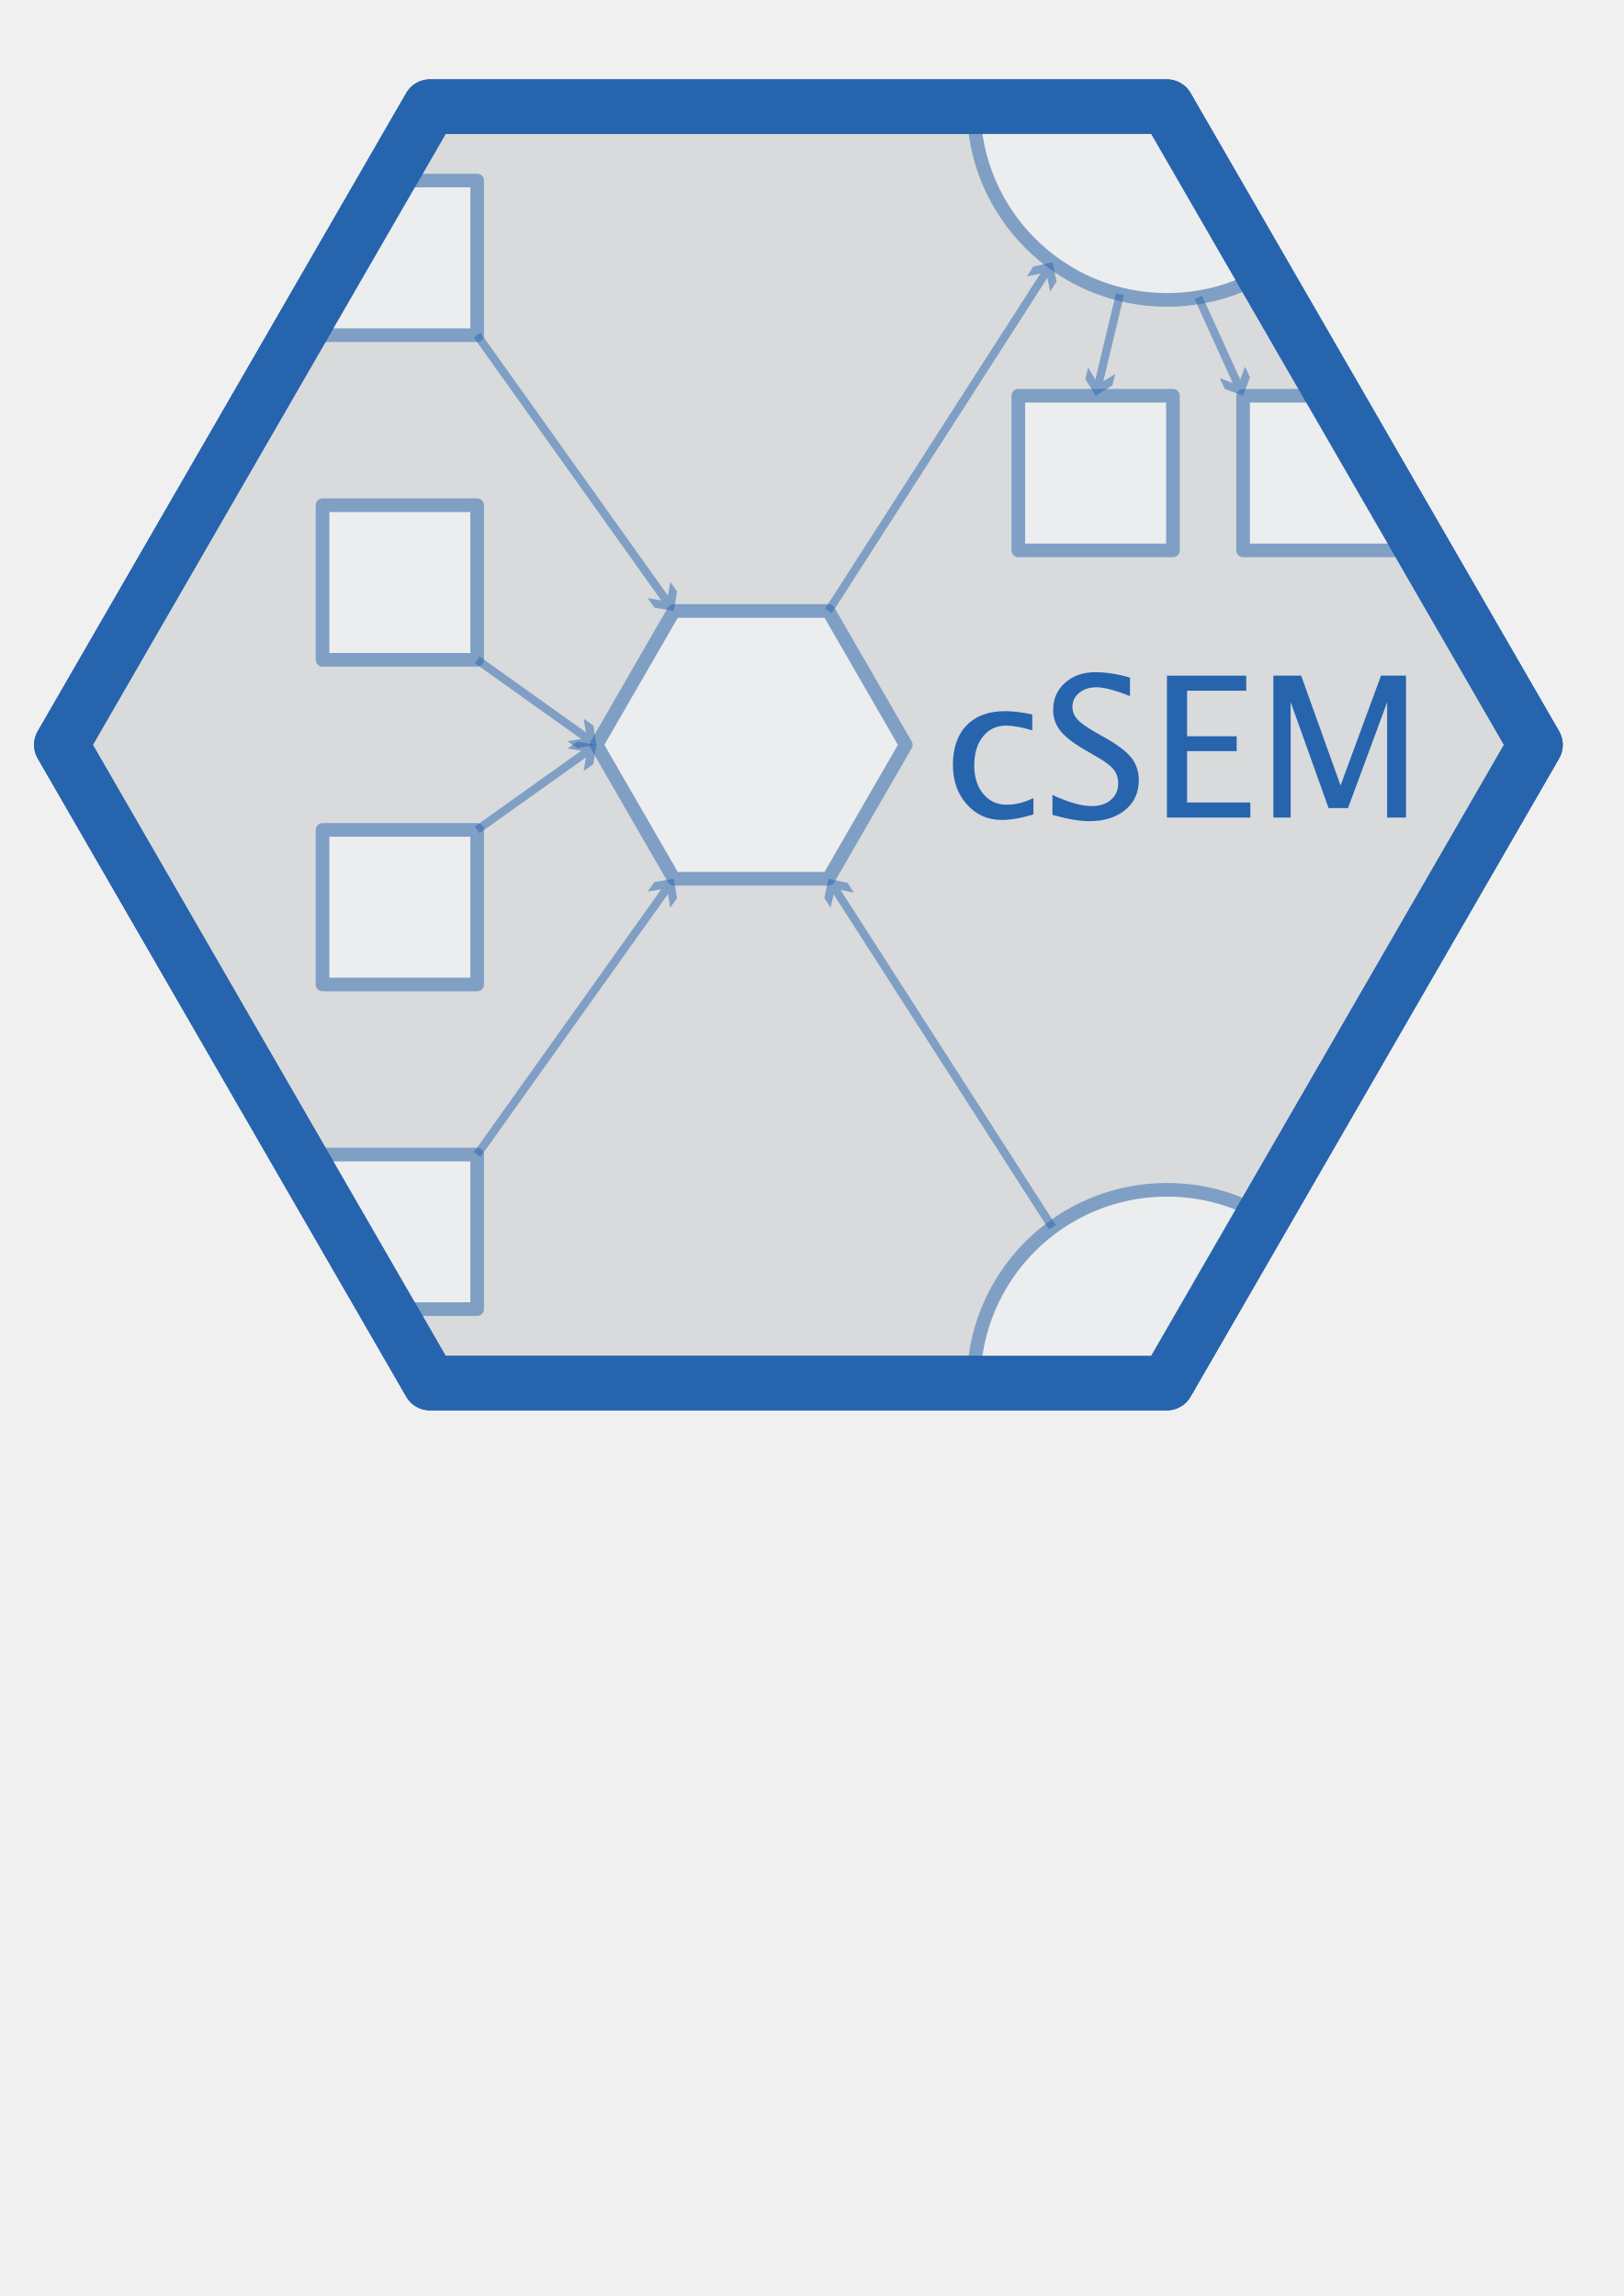
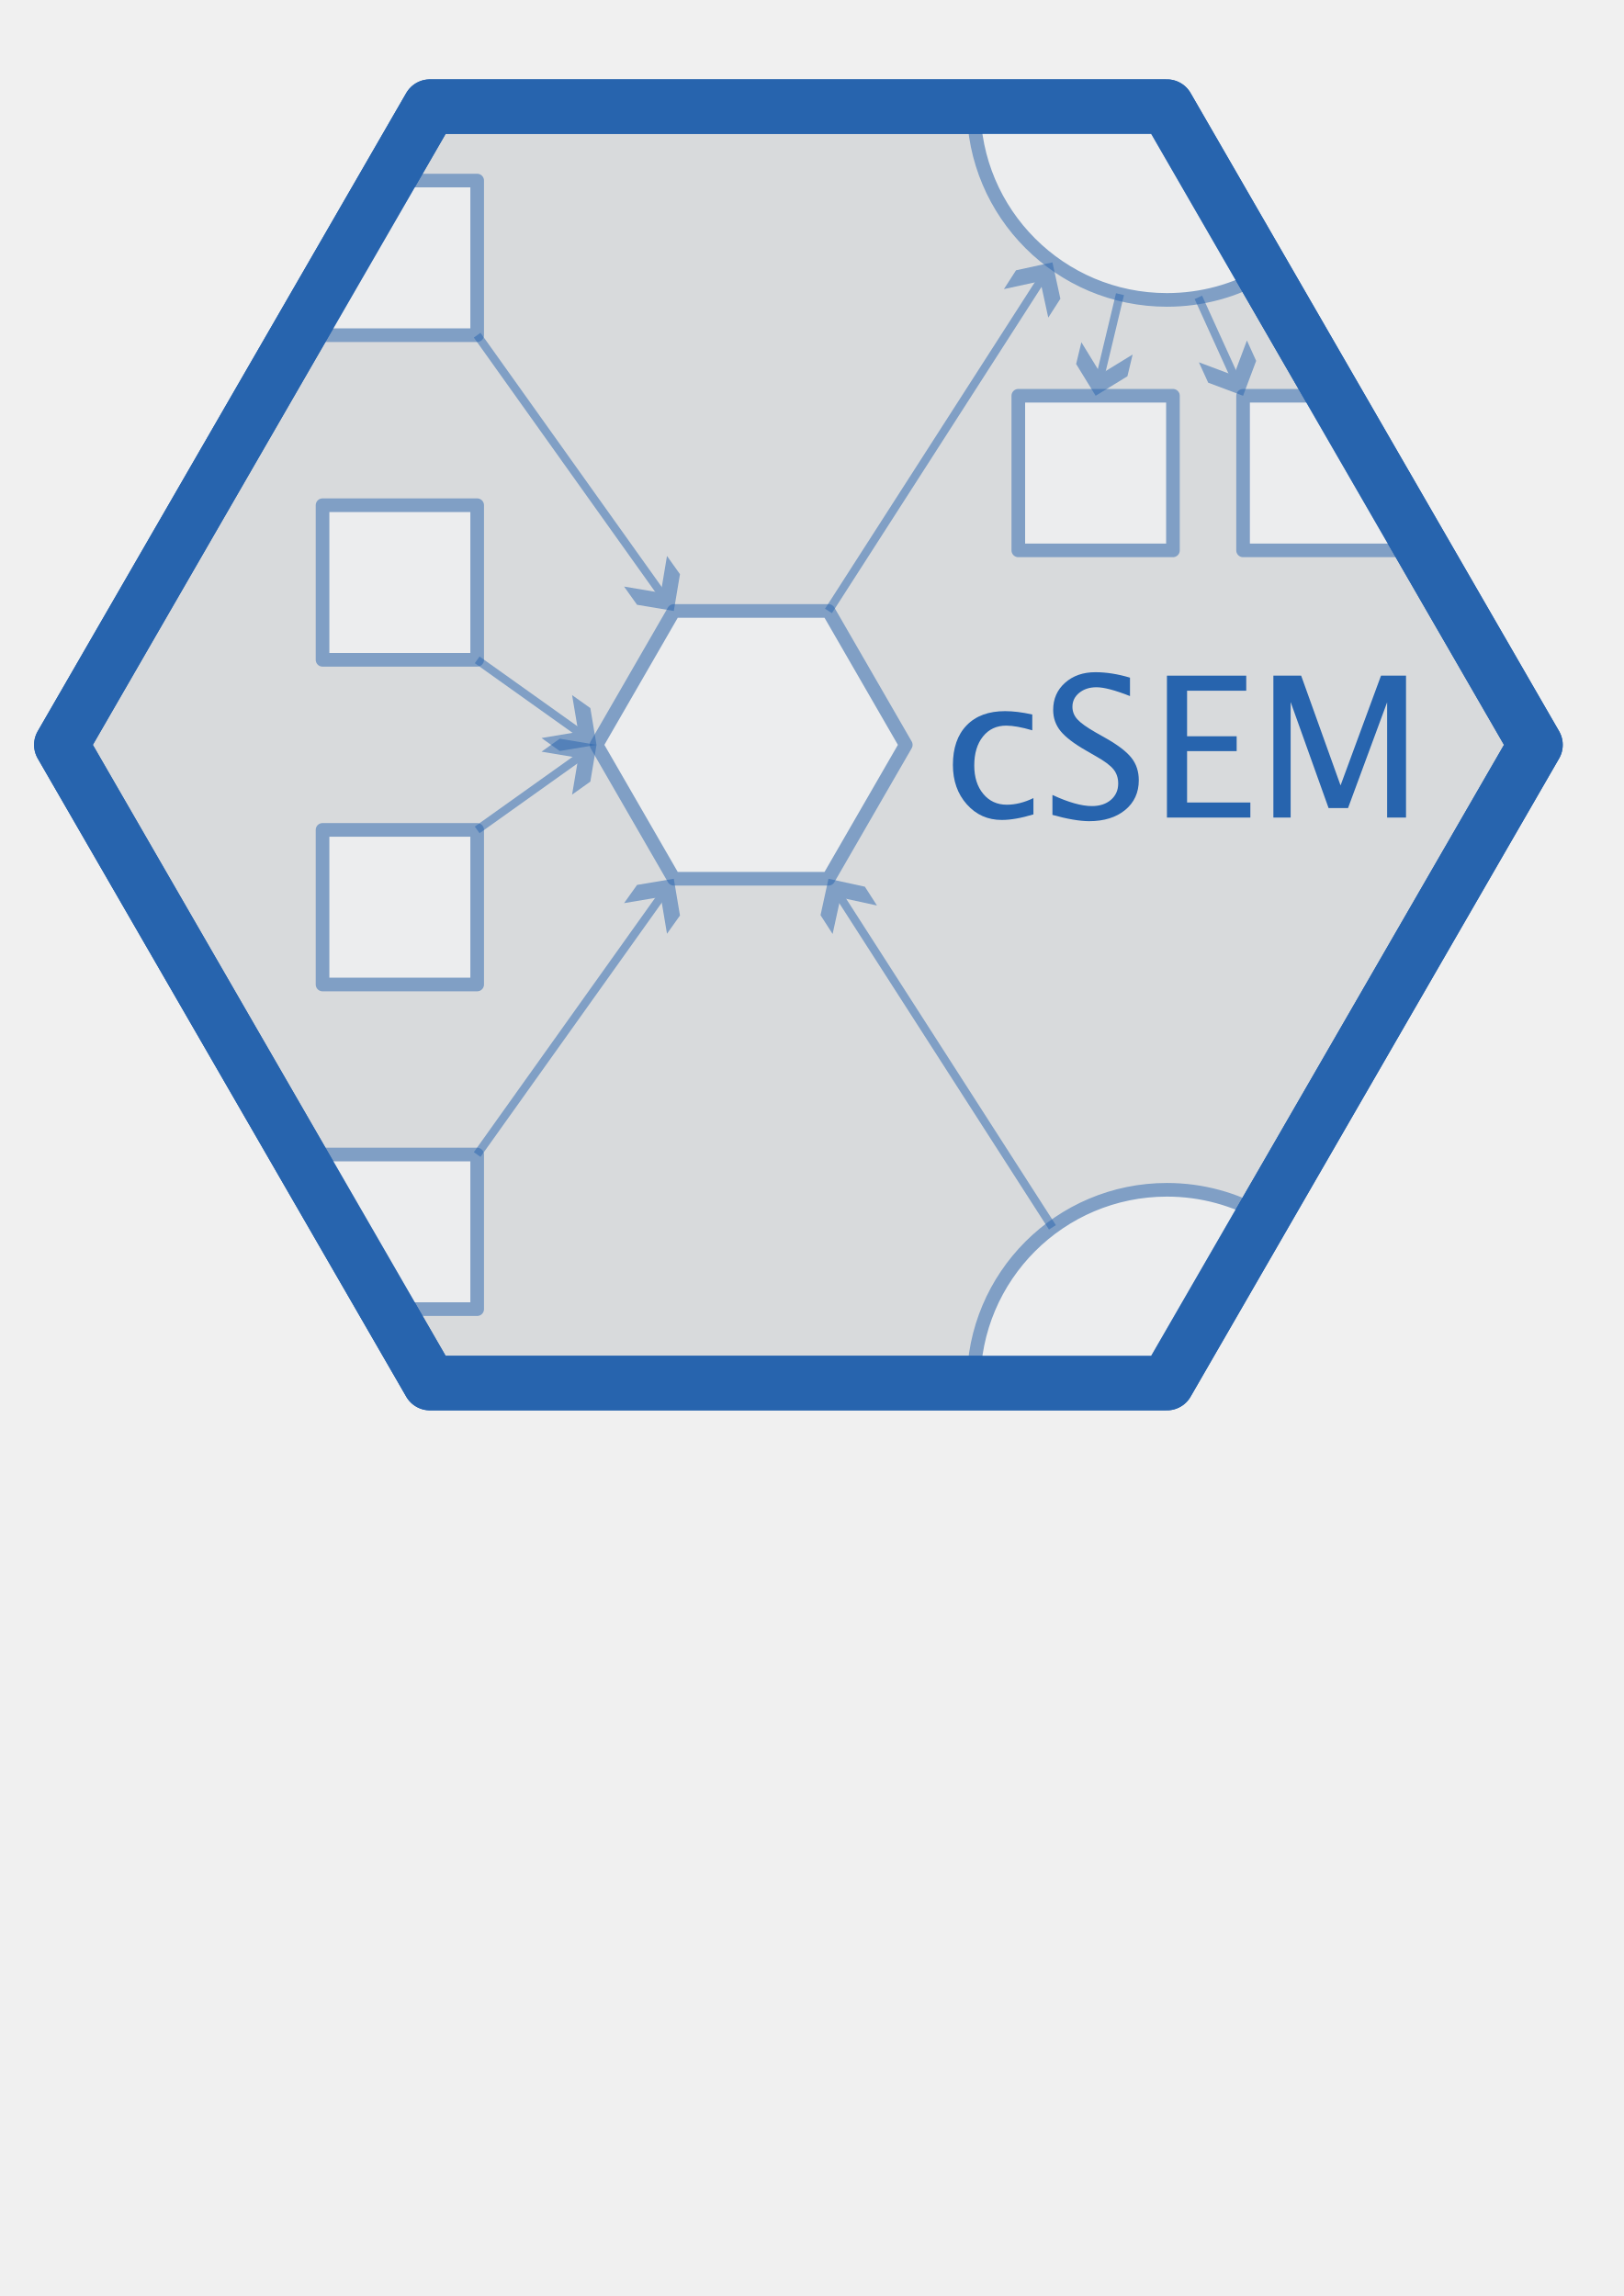
<svg xmlns="http://www.w3.org/2000/svg" version="1.1" id="Ebene_1" x="0px" y="0px" viewBox="0 0 595.28 841.89" style="enable-background:new 0 0 595.28 841.89;" xml:space="preserve">
  <style type="text/css">
	.st0{fill:#D8DADC;stroke:#2764AE;stroke-width:20;stroke-linejoin:round;stroke-miterlimit:10;}
	.st1{opacity:0.5;fill:#FFFFFF;stroke:#2764AE;stroke-width:5;stroke-linejoin:round;stroke-miterlimit:10;}
	.st2{fill:#2764AE;}
	.st3{opacity:0.5;}
	.st4{fill:none;stroke:#2764AE;stroke-width:3;stroke-linejoin:round;}
	.st5{fill:none;stroke:#2764AE;stroke-width:20;stroke-linejoin:round;stroke-miterlimit:10;}
</style>
  <polygon class="st0" points="427.82,39.1 157.6,39.1 22.49,273.12 157.6,507.14 427.82,507.14 562.93,273.12 " />
  <rect x="118.25" y="185.25" class="st1" width="56.69" height="56.69" />
  <rect x="373.33" y="145.12" class="st1" width="56.69" height="56.69" />
  <rect x="118.25" y="304.3" class="st1" width="56.69" height="56.69" />
  <polygon class="st1" points="118.25,438.99 118.25,423.34 174.94,423.34 174.94,480.03 141.95,480.03 " />
  <polygon class="st1" points="118.25,107.25 118.25,122.9 174.94,122.9 174.94,66.21 141.95,66.21 " />
  <path class="st1" d="M356.95,507.14c0-39.14,31.73-70.87,70.87-70.87c12.91,0,25.01,3.45,35.44,9.48l-35.44,61.38H356.95" />
  <path class="st1" d="M356.95,39.1c0,39.14,31.73,70.87,70.87,70.87c12.91,0,25.01-3.45,35.44-9.48L427.82,39.1H356.95" />
  <polygon class="st1" points="303.73,224.02 247.03,224.02 218.69,273.12 247.03,322.22 303.73,322.22 332.07,273.12 " />
  <g>
    <path class="st2" d="M378.88,298.62c-4.48,1.36-8.34,2.04-11.6,2.04c-5.16,0-9.43-1.91-12.83-5.73c-3.4-3.82-5.1-8.64-5.1-14.45   c0-6.21,1.68-11.05,5.04-14.52c3.36-3.47,8.06-5.2,14.08-5.2c2.98,0,6.3,0.41,9.98,1.23v5.8c-3.91-1.15-7.09-1.72-9.55-1.72   c-3.56,0-6.4,1.33-8.53,3.99c-2.13,2.66-3.19,6.21-3.19,10.63c0,4.29,1.1,7.76,3.3,10.41s5.08,3.97,8.63,3.97   c3.16,0,6.41-0.81,9.76-2.43V298.62z" />
    <path class="st2" d="M385.84,298.8v-7.31c5.86,2.72,10.69,4.08,14.48,4.08c2.88,0,5.21-0.77,6.98-2.3   c1.77-1.54,2.65-3.53,2.65-5.99c0-2.04-0.58-3.77-1.74-5.2s-3.3-3.02-6.42-4.78l-3.59-2.07c-4.43-2.53-7.55-4.92-9.37-7.15   c-1.82-2.24-2.72-4.83-2.72-7.79c0-4.03,1.45-7.34,4.36-9.93c2.91-2.59,6.61-3.88,11.11-3.88c4.01,0,8.24,0.67,12.69,2v6.75   c-5.48-2.16-9.58-3.23-12.27-3.23c-2.55,0-4.66,0.68-6.33,2.04c-1.67,1.36-2.5,3.07-2.5,5.13c0,1.73,0.61,3.27,1.83,4.61   c1.22,1.34,3.45,2.93,6.68,4.78l3.73,2.11c4.5,2.55,7.64,4.97,9.42,7.24c1.78,2.27,2.67,5,2.67,8.19c0,4.52-1.67,8.16-4.99,10.9   c-3.33,2.74-7.75,4.11-13.25,4.11C395.76,301.08,391.28,300.32,385.84,298.8z" />
    <path class="st2" d="M427.82,299.78v-52.03h29.07v5.52H435.2v16.7h18.18v5.45H435.2v18.84h23.2v5.52H427.82z" />
    <path class="st2" d="M466.84,299.78v-52.03h10.19L491.47,288l14.83-40.25h9.17v52.03h-6.93v-42.26l-14.33,38.78h-7.13l-13.91-38.88   v42.36H466.84z" />
  </g>
  <g class="st3">
    <g>
-       <line class="st4" x1="174.94" y1="122.9" x2="245.04" y2="221.23" />
+       <line class="st4" x1="174.94" y1="122.9" x2="243.25" y2="218.72" />
      <g>
-         <polygon class="st2" points="237.43,219.32 244.53,220.51 245.72,213.41 248.22,216.93 247.03,224.02 239.94,222.83    " />
+         <polygon class="st2" points="228.79,215.08 242.27,217.35 244.53,203.86 249.29,210.55 247.03,224.02 233.56,221.76    " />
      </g>
    </g>
  </g>
  <g class="st3">
    <g>
-       <line class="st4" x1="303.73" y1="224.02" x2="383.99" y2="99.09" />
+       <line class="st4" x1="303.73" y1="224.02" x2="382.32" y2="101.68" />
      <g>
-         <polygon class="st2" points="385.04,106.86 383.51,99.83 376.48,101.37 378.81,97.73 385.84,96.2 387.37,103.23    " />
+         <polygon class="st2" points="384.31,116.46 381.41,103.1 368.05,106.01 372.49,99.11 385.84,96.2 388.75,109.55    " />
      </g>
    </g>
  </g>
  <g class="st3">
    <g>
-       <line class="st4" x1="410.61" y1="107.87" x2="402.48" y2="141.78" />
+       <line class="st4" x1="410.61" y1="107.87" x2="403.2" y2="138.78" />
      <g>
-         <polygon class="st2" points="398.93,134.79 402.68,140.92 408.82,137.16 407.81,141.36 401.68,145.12 397.92,138.99    " />
+         <polygon class="st2" points="396.45,125.49 403.59,137.14 415.24,129.99 413.33,137.97 401.68,145.12 394.53,133.47    " />
      </g>
    </g>
  </g>
  <g class="st3">
    <g>
-       <line class="st4" x1="439.34" y1="109.04" x2="454.31" y2="142" />
+       <line class="st4" x1="439.34" y1="109.04" x2="453.04" y2="139.19" />
      <g>
-         <polygon class="st2" points="447.21,138.66 453.95,141.19 456.47,134.45 458.26,138.38 455.73,145.12 449,142.59    " />
+         <polygon class="st2" points="439.54,132.85 452.34,137.65 457.14,124.85 460.53,132.32 455.73,145.12 442.94,140.32    " />
      </g>
    </g>
  </g>
  <g class="st3">
    <g>
-       <line class="st4" x1="385.84" y1="450.04" x2="305.58" y2="325.1" />
+       <line class="st4" x1="385.84" y1="450.04" x2="307.25" y2="327.7" />
      <g>
-         <polygon class="st2" points="313.09,327.38 306.06,325.85 304.53,332.88 302.2,329.25 303.73,322.22 310.75,323.75    " />
+         <polygon class="st2" points="321.51,332.03 308.16,329.12 305.25,342.47 300.82,335.57 303.73,322.22 317.08,325.13    " />
      </g>
    </g>
  </g>
  <g class="st3">
    <g>
-       <line class="st4" x1="174.94" y1="423.34" x2="245.04" y2="325.01" />
+       <line class="st4" x1="174.94" y1="423.34" x2="243.25" y2="327.52" />
      <g>
-         <polygon class="st2" points="245.72,332.83 244.53,325.73 237.43,326.92 239.94,323.41 247.03,322.22 248.22,329.31    " />
+         <polygon class="st2" points="244.53,342.38 242.27,328.89 228.79,331.16 233.56,324.48 247.03,322.22 249.29,335.7    " />
      </g>
    </g>
  </g>
  <g class="st3">
    <g>
-       <line class="st4" x1="174.94" y1="241.95" x2="215.9" y2="271.13" />
+       <line class="st4" x1="174.94" y1="241.95" x2="213.38" y2="269.34" />
      <g>
-         <polygon class="st2" points="208.08,271.8 215.17,270.62 213.98,263.52 217.5,266.03 218.69,273.12 211.59,274.31    " />
+         <polygon class="st2" points="198.53,270.62 212.01,268.36 209.74,254.88 216.43,259.64 218.69,273.12 205.21,275.38    " />
      </g>
    </g>
  </g>
  <g class="st3">
    <g>
-       <line class="st4" x1="174.94" y1="304.3" x2="215.9" y2="275.11" />
+       <line class="st4" x1="174.94" y1="304.3" x2="213.38" y2="276.9" />
      <g>
-         <polygon class="st2" points="213.98,282.72 215.17,275.63 208.08,274.44 211.59,271.93 218.69,273.12 217.5,280.21    " />
+         <polygon class="st2" points="209.74,291.36 212.01,277.88 198.53,275.62 205.21,270.86 218.69,273.12 216.43,286.6    " />
      </g>
    </g>
  </g>
  <polygon class="st1" points="512.43,185.65 512.43,201.81 455.73,201.81 455.73,145.12 489.02,145.12 " />
  <polygon class="st5" points="427.82,39.1 157.6,39.1 22.49,273.12 157.6,507.14 427.82,507.14 562.93,273.12 " />
</svg>
